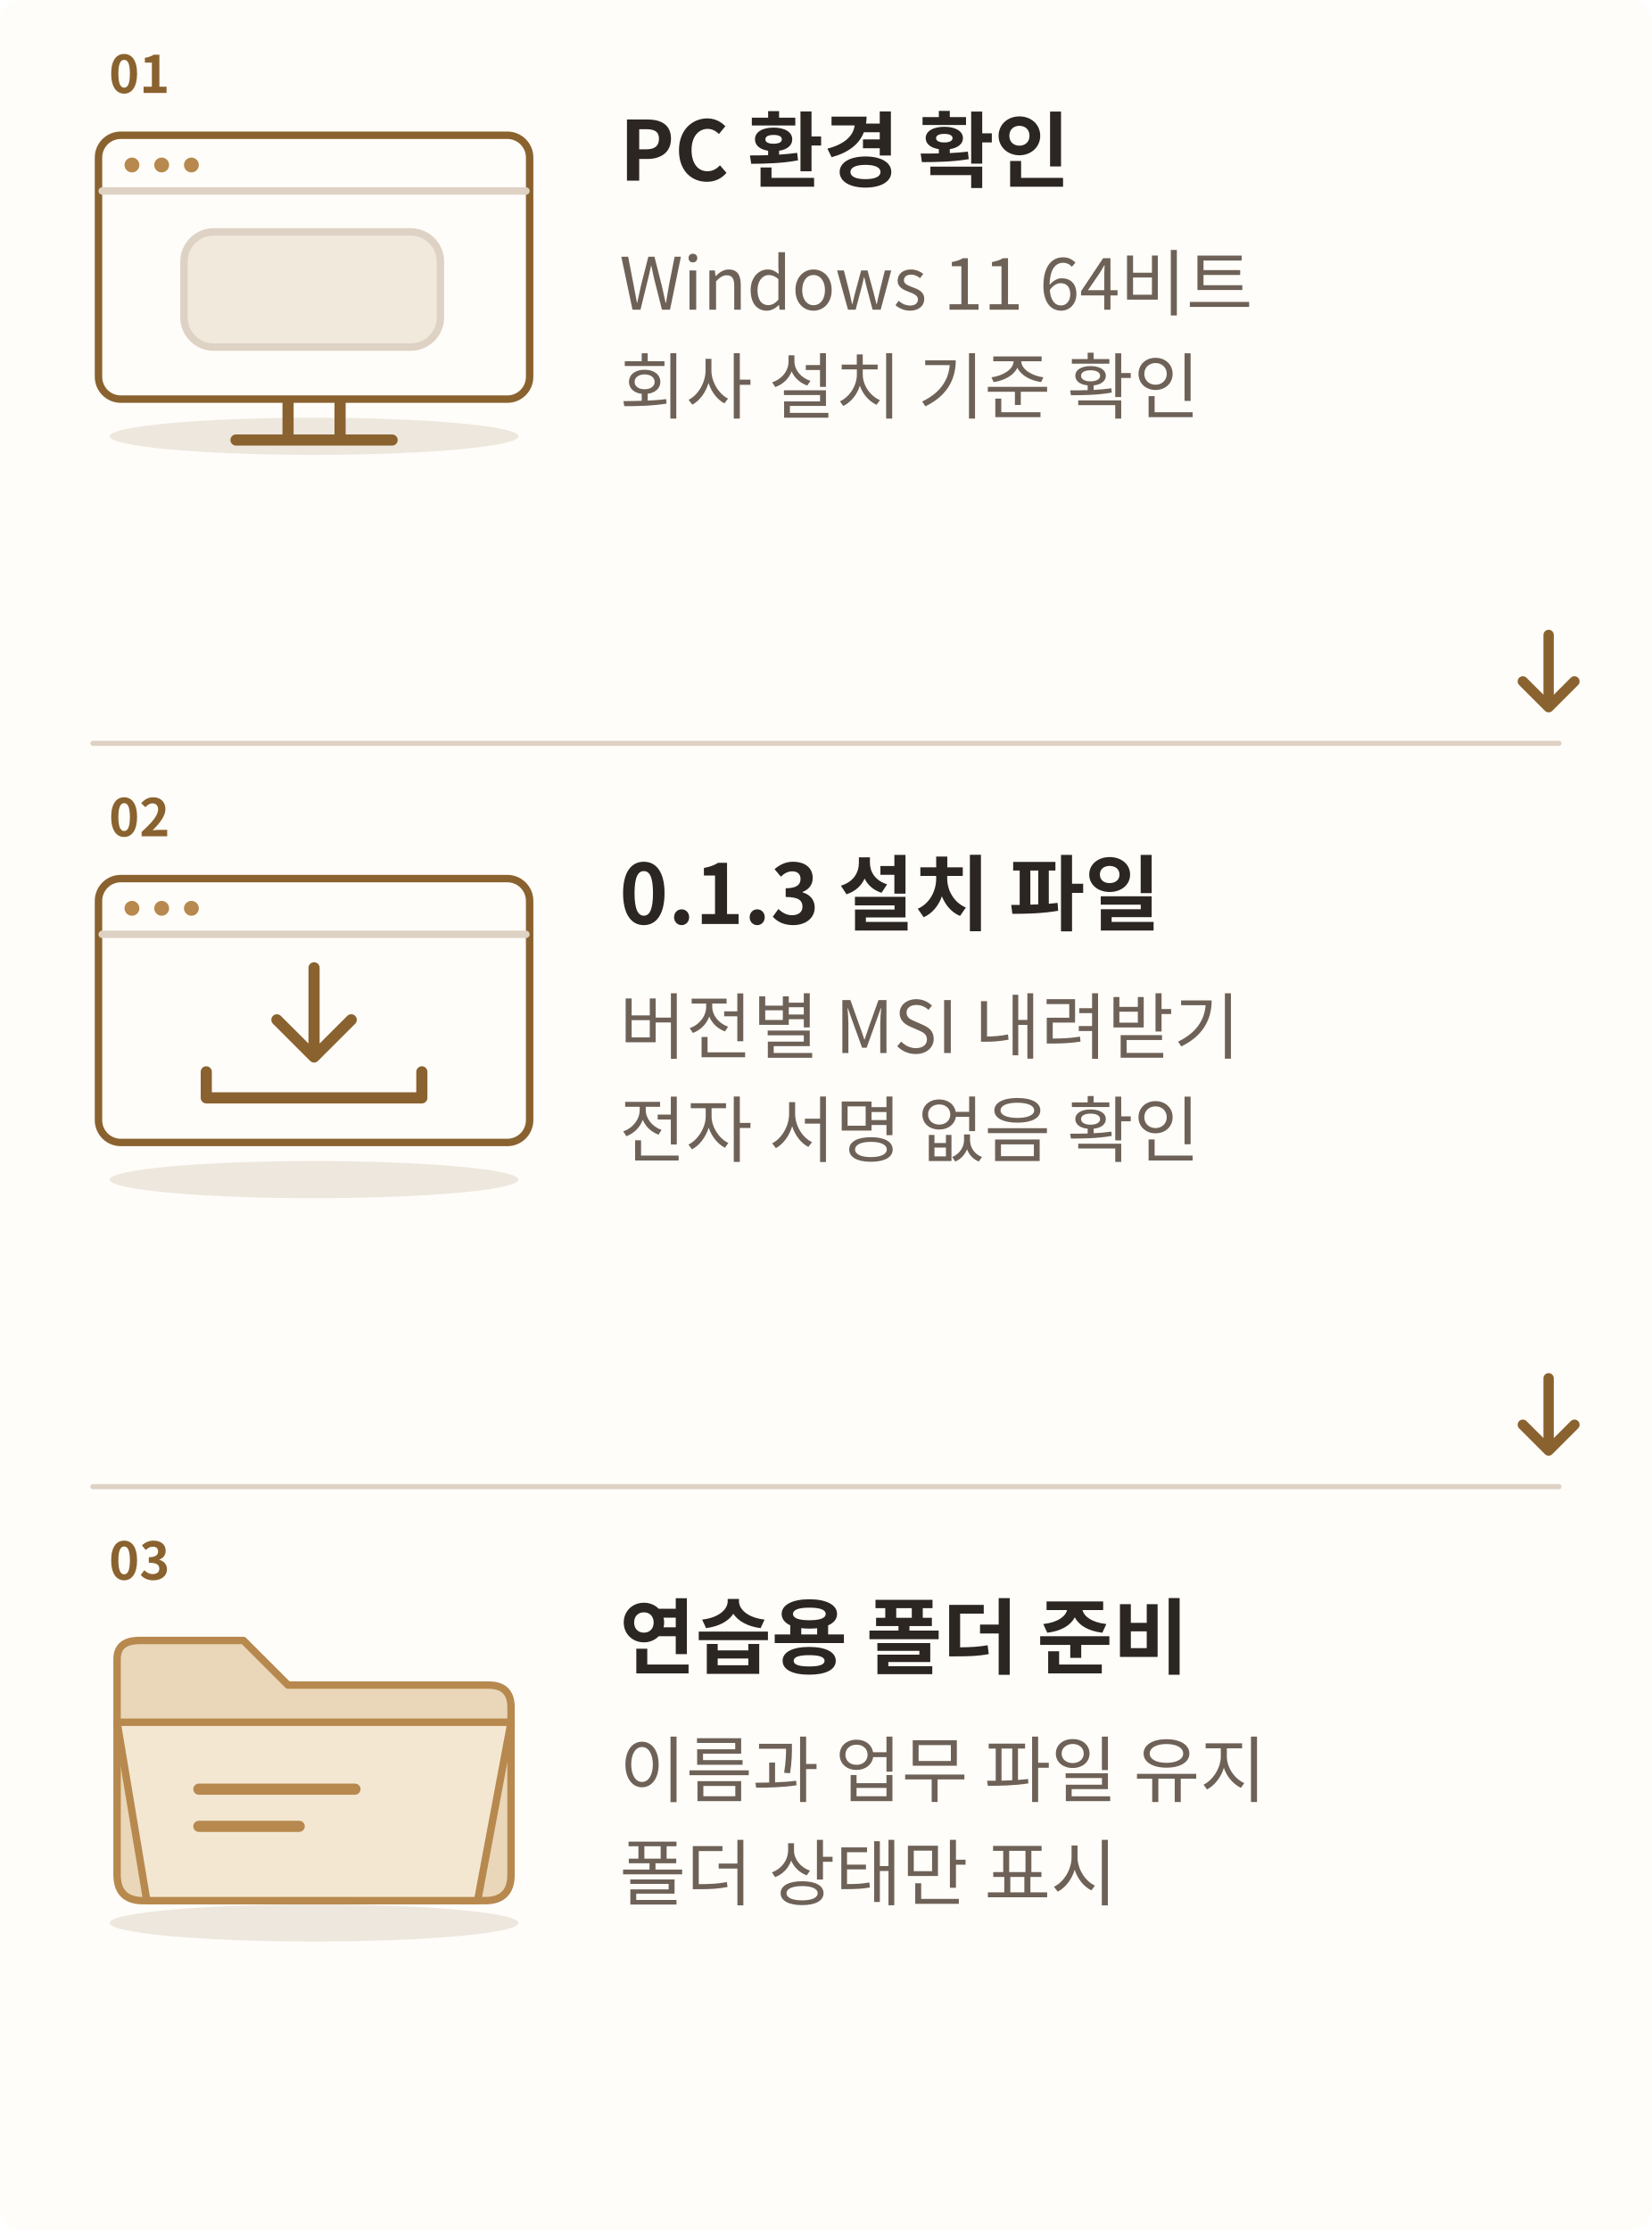
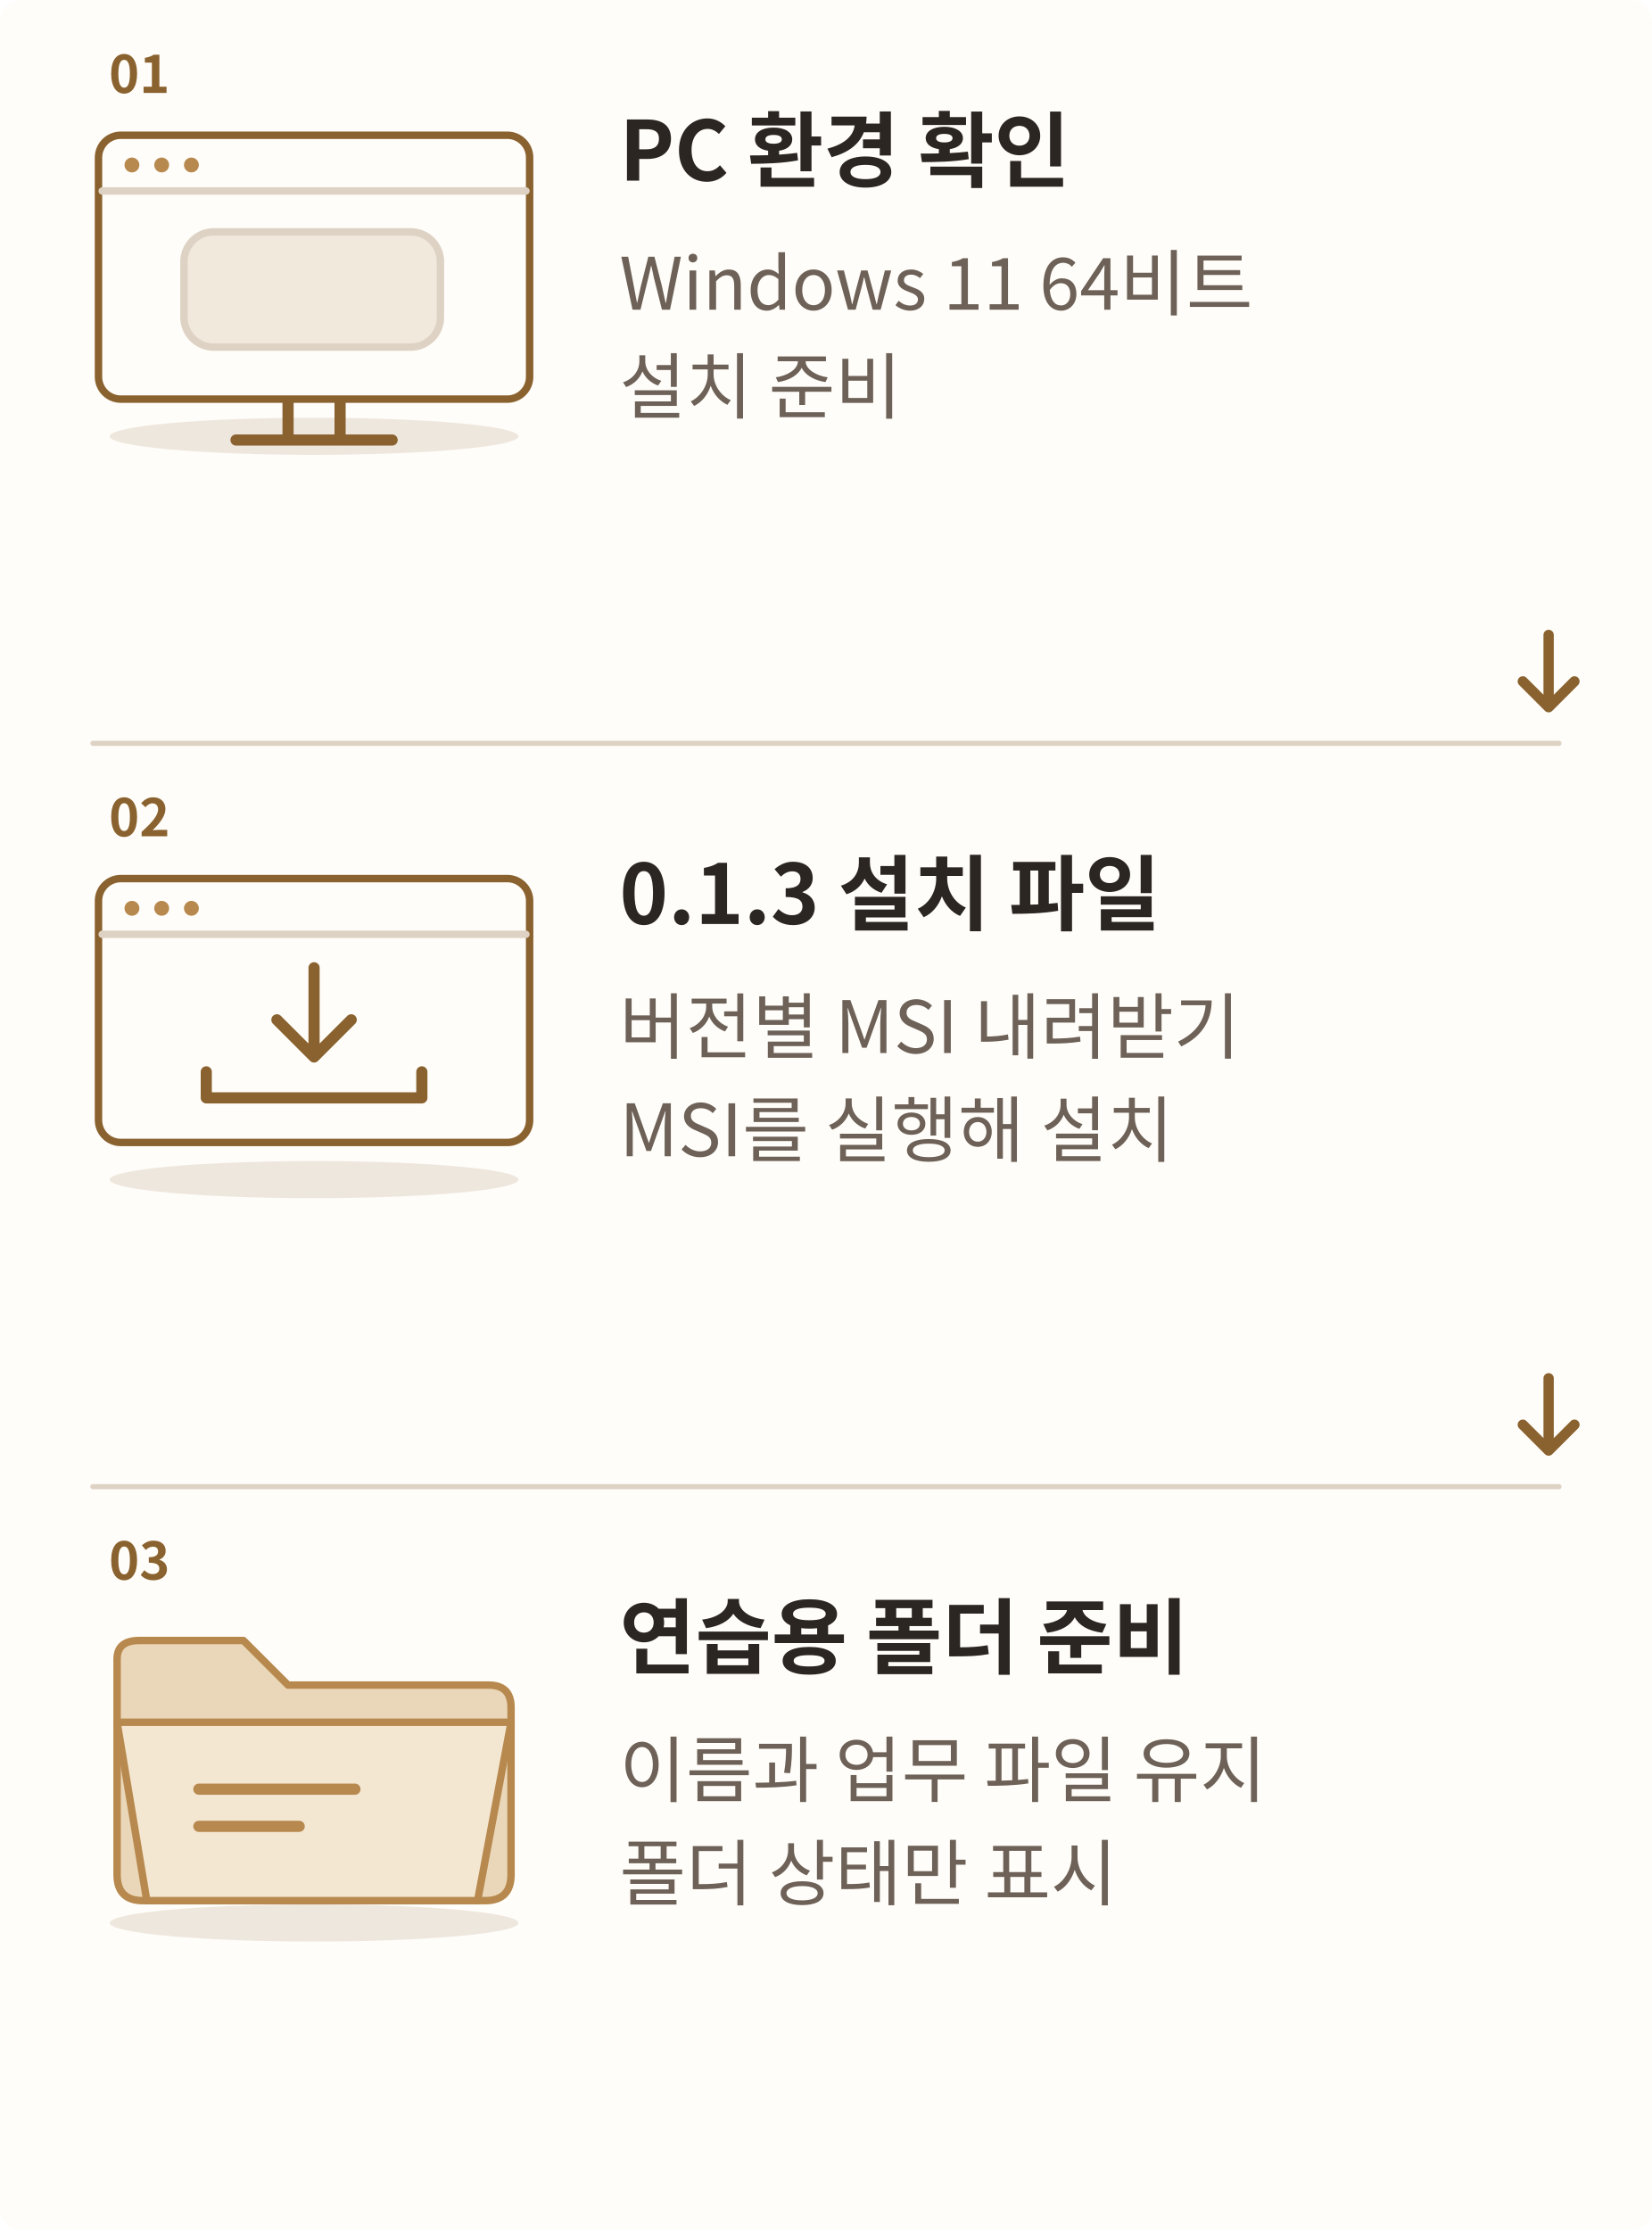
<svg xmlns="http://www.w3.org/2000/svg" width="320" height="432" viewBox="0 0 320 432" role="img" aria-labelledby="title desc">
  <g font-family="Noto Sans CJK KR, Noto Sans KR, Malgun Gothic, Segoe UI, sans-serif">
    <rect width="320" height="432" rx="4" fill="#fffdf9" />
    <text x="27" y="18" font-size="10" fill="#8a622f" font-weight="700" text-anchor="middle">01</text>
    <g transform="translate(9 19) scale(.72)">
      <ellipse cx="72" cy="91" rx="55" ry="5" fill="#ded2c4" opacity=".5" />
      <rect x="14" y="10" width="116" height="71" rx="6" fill="#fffdf9" stroke="#8a622f" stroke-width="2" />
      <path d="M15 25H129" fill="none" stroke="#ded2c4" stroke-width="2" stroke-linecap="round" stroke-linejoin="round" />
      <circle cx="23" cy="18" r="2" fill="#b7894e" />
      <circle cx="31" cy="18" r="2" fill="#b7894e" />
      <circle cx="39" cy="18" r="2" fill="#b7894e" />
      <path d="M65 82V91M79 82V91M51 92H93" fill="none" stroke="#8a622f" stroke-width="3" stroke-linecap="round" stroke-linejoin="round" />
      <rect x="37" y="36" width="69" height="31" rx="8" fill="#f2e9dd" stroke="#ded2c4" stroke-width="2" />
    </g>
    <text x="120" y="35" font-size="16" fill="#2c2622" font-weight="700" text-anchor="start">PC 환경 확인</text>
    <text x="120" y="60" font-size="14" fill="#6e6258" font-weight="400" text-anchor="start">Windows 11 64비트</text>
-     <text x="120" y="80" font-size="14" fill="#6e6258" font-weight="400" text-anchor="start">회사 설치 기준 확인</text>
+     <text x="120" y="80" font-size="14" fill="#6e6258" font-weight="400" text-anchor="start">설치 준비</text>
    <path d="M300 123V137M295 132L300 137L305 132" fill="none" stroke="#8a622f" stroke-width="2" stroke-linecap="round" stroke-linejoin="round" />
    <text x="27" y="162" font-size="10" fill="#8a622f" font-weight="700" text-anchor="middle">02</text>
    <path d="M18 144H302" fill="none" stroke="#ded2c4" stroke-width="1" stroke-linecap="round" stroke-linejoin="round" />
    <g transform="translate(9 163) scale(.72)">
      <ellipse cx="72" cy="91" rx="55" ry="5" fill="#ded2c4" opacity=".5" />
      <rect x="14" y="10" width="116" height="71" rx="6" fill="#fffdf9" stroke="#8a622f" stroke-width="2" />
      <path d="M15 25H129" fill="none" stroke="#ded2c4" stroke-width="2" stroke-linecap="round" stroke-linejoin="round" />
      <circle cx="23" cy="18" r="2" fill="#b7894e" />
      <circle cx="31" cy="18" r="2" fill="#b7894e" />
      <circle cx="39" cy="18" r="2" fill="#b7894e" />
      <path d="M72 34V56M62 48L72 58L82 48" fill="none" stroke="#8a622f" stroke-width="3" stroke-linecap="round" stroke-linejoin="round" />
      <path d="M43 62V69H101V62" fill="none" stroke="#8a622f" stroke-width="3" stroke-linecap="round" stroke-linejoin="round" />
    </g>
    <text x="120" y="179" font-size="16" fill="#2c2622" font-weight="700" text-anchor="start">0.1.3 설치 파일</text>
    <text x="120" y="204" font-size="14" fill="#6e6258" font-weight="400" text-anchor="start">버전별 MSI 내려받기</text>
-     <text x="120" y="224" font-size="14" fill="#6e6258" font-weight="400" text-anchor="start">전자 서명 없음 확인</text>
+     <text x="120" y="224" font-size="14" fill="#6e6258" font-weight="400" text-anchor="start">MSI를 실행해 설치</text>
    <path d="M300 267V281M295 276L300 281L305 276" fill="none" stroke="#8a622f" stroke-width="2" stroke-linecap="round" stroke-linejoin="round" />
    <text x="27" y="306" font-size="10" fill="#8a622f" font-weight="700" text-anchor="middle">03</text>
    <path d="M18 288H302" fill="none" stroke="#ded2c4" stroke-width="1" stroke-linecap="round" stroke-linejoin="round" />
    <g transform="translate(9 307) scale(.72)">
      <ellipse cx="72" cy="91" rx="55" ry="5" fill="#ded2c4" opacity=".5" />
      <path d="M19 35V20Q19 15 25 15H53L65 27H119Q125 27 125 33V78Q125 85 118 85H26Q19 85 19 78Z" fill="#ead7b9" stroke="#b7894e" stroke-width="2" stroke-linecap="round" stroke-linejoin="round" />
      <path d="M19 37H125L116 85H27Z" fill="#f4e7d2" stroke="#b7894e" stroke-width="2" stroke-linecap="round" stroke-linejoin="round" />
      <path d="M41 55H83M41 65H68" fill="none" stroke="#b7894e" stroke-width="3" stroke-linecap="round" stroke-linejoin="round" />
    </g>
    <text x="120" y="323" font-size="16" fill="#2c2622" font-weight="700" text-anchor="start">연습용 폴더 준비</text>
    <text x="120" y="348" font-size="14" fill="#6e6258" font-weight="400" text-anchor="start">이름과 업무 파일 유지</text>
    <text x="120" y="368" font-size="14" fill="#6e6258" font-weight="400" text-anchor="start">폴더 상태만 표시</text>
  </g>
</svg>
